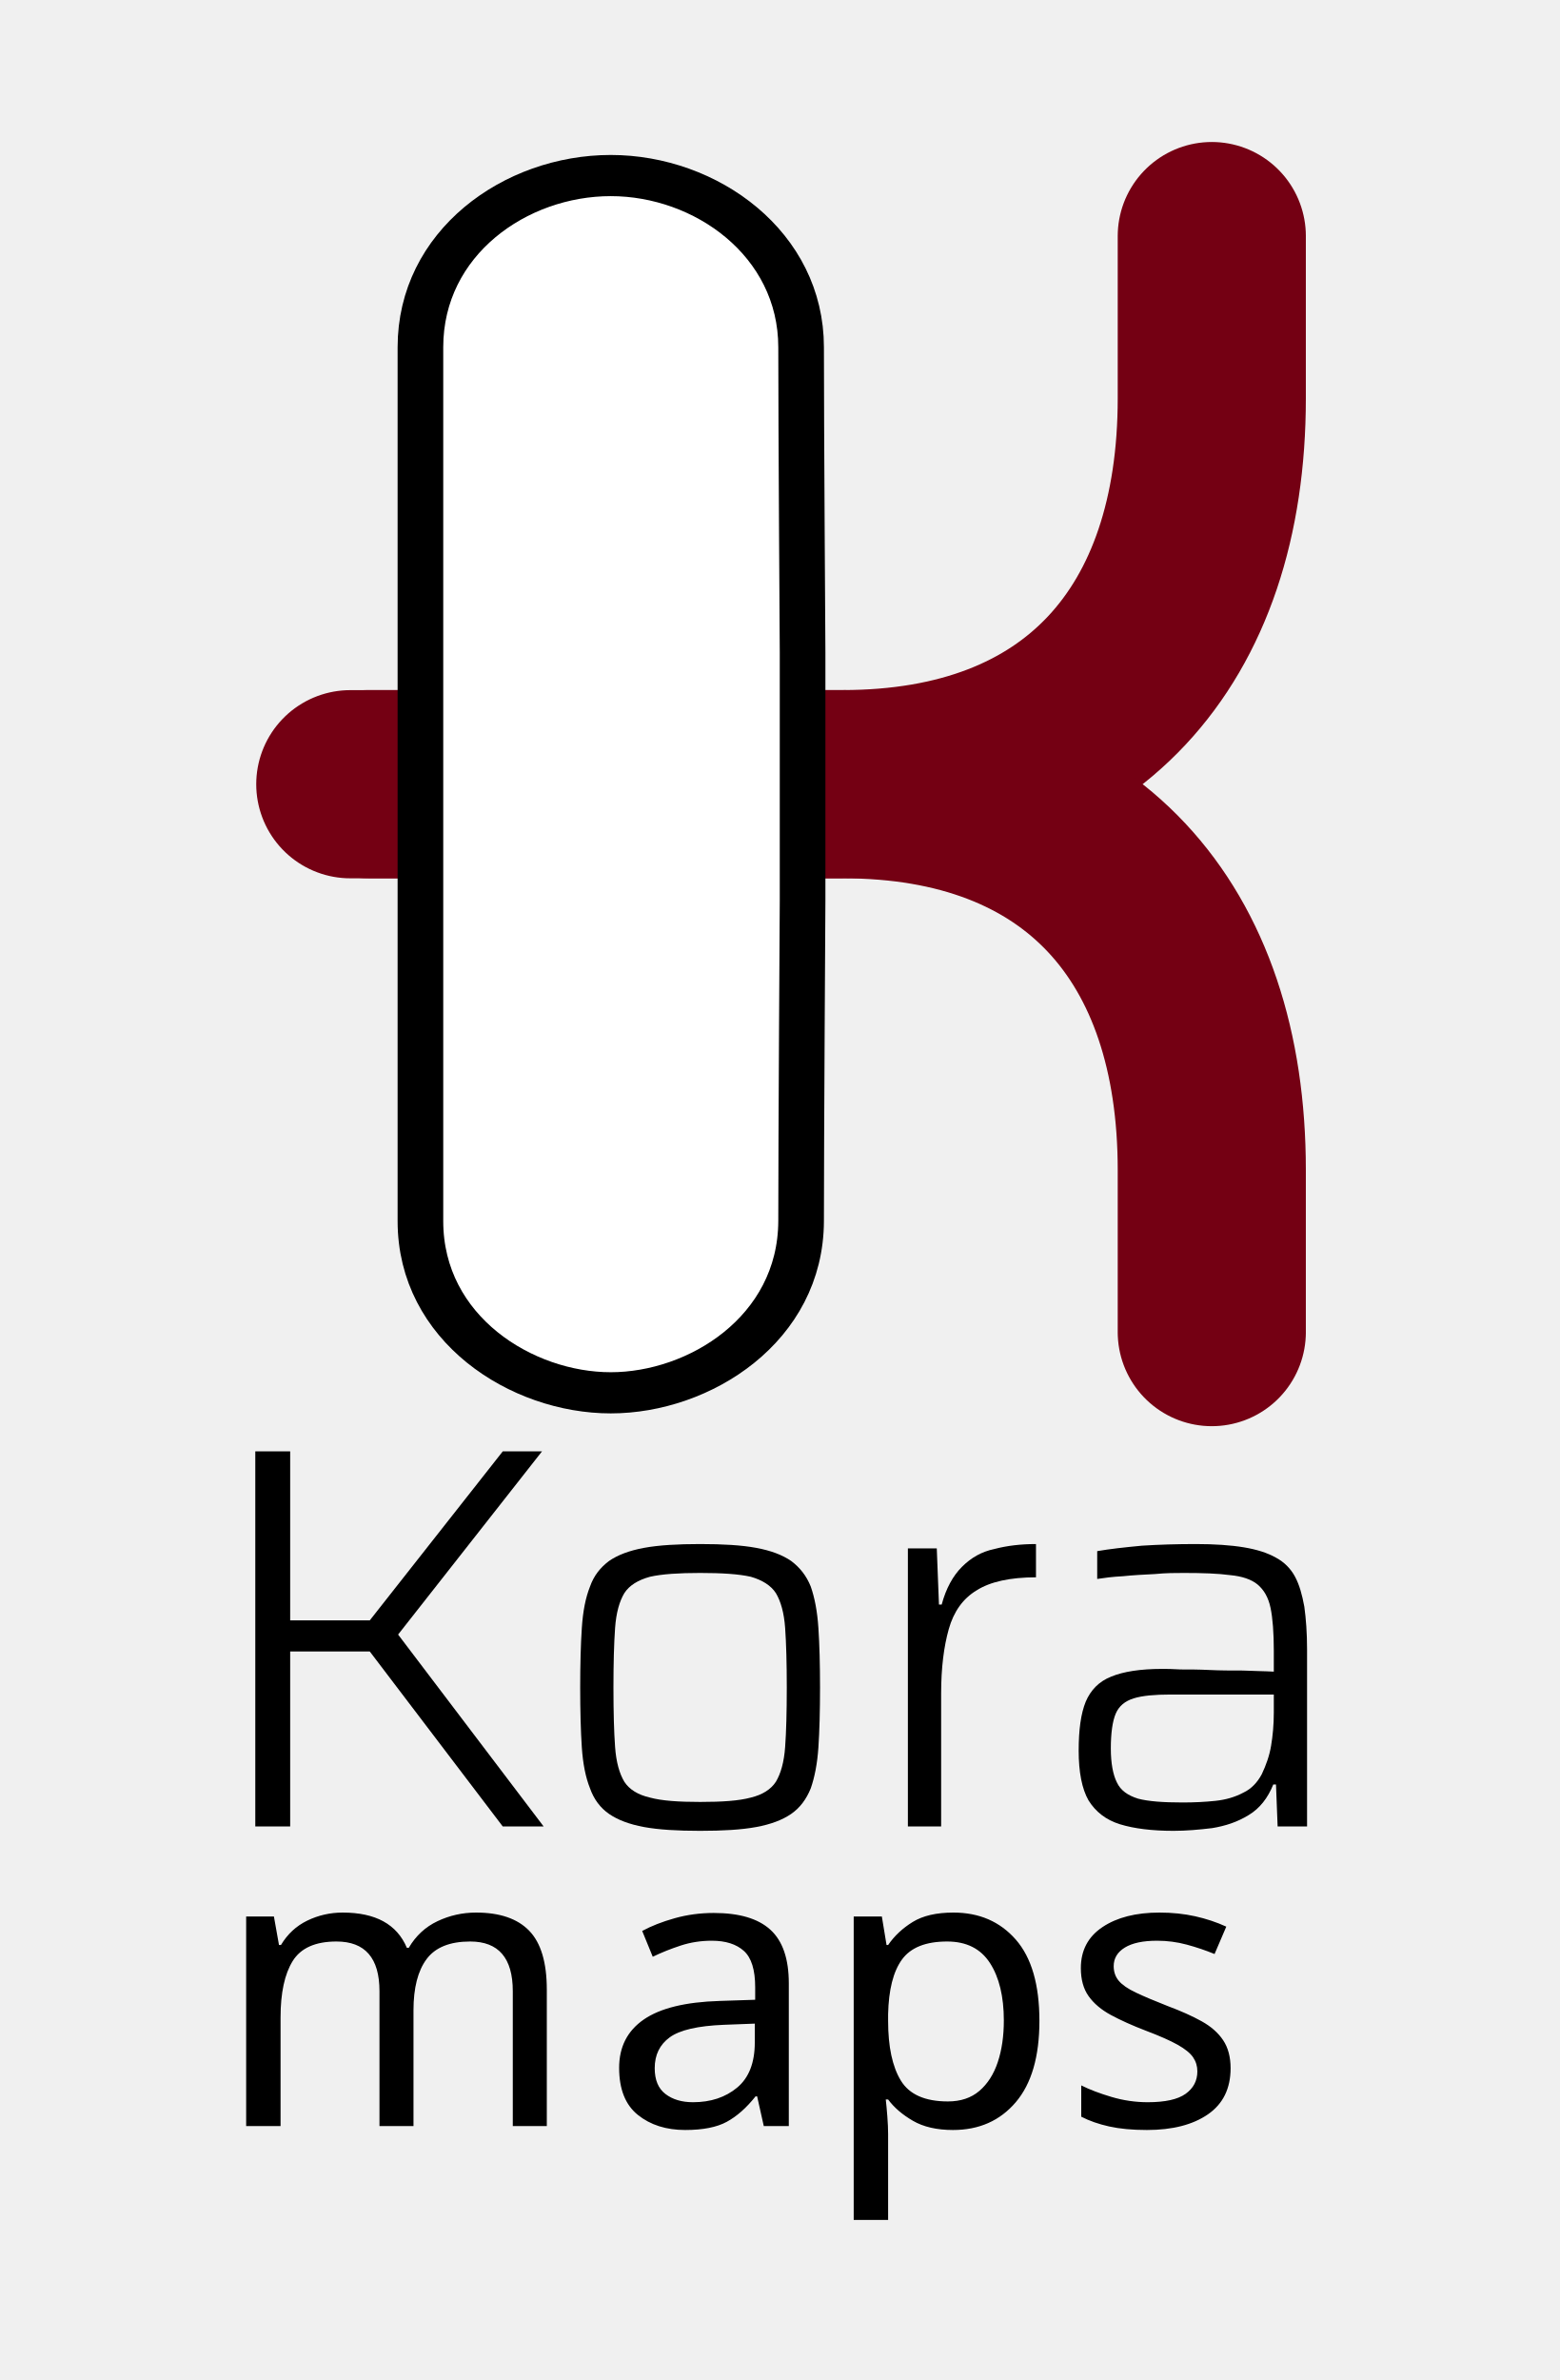
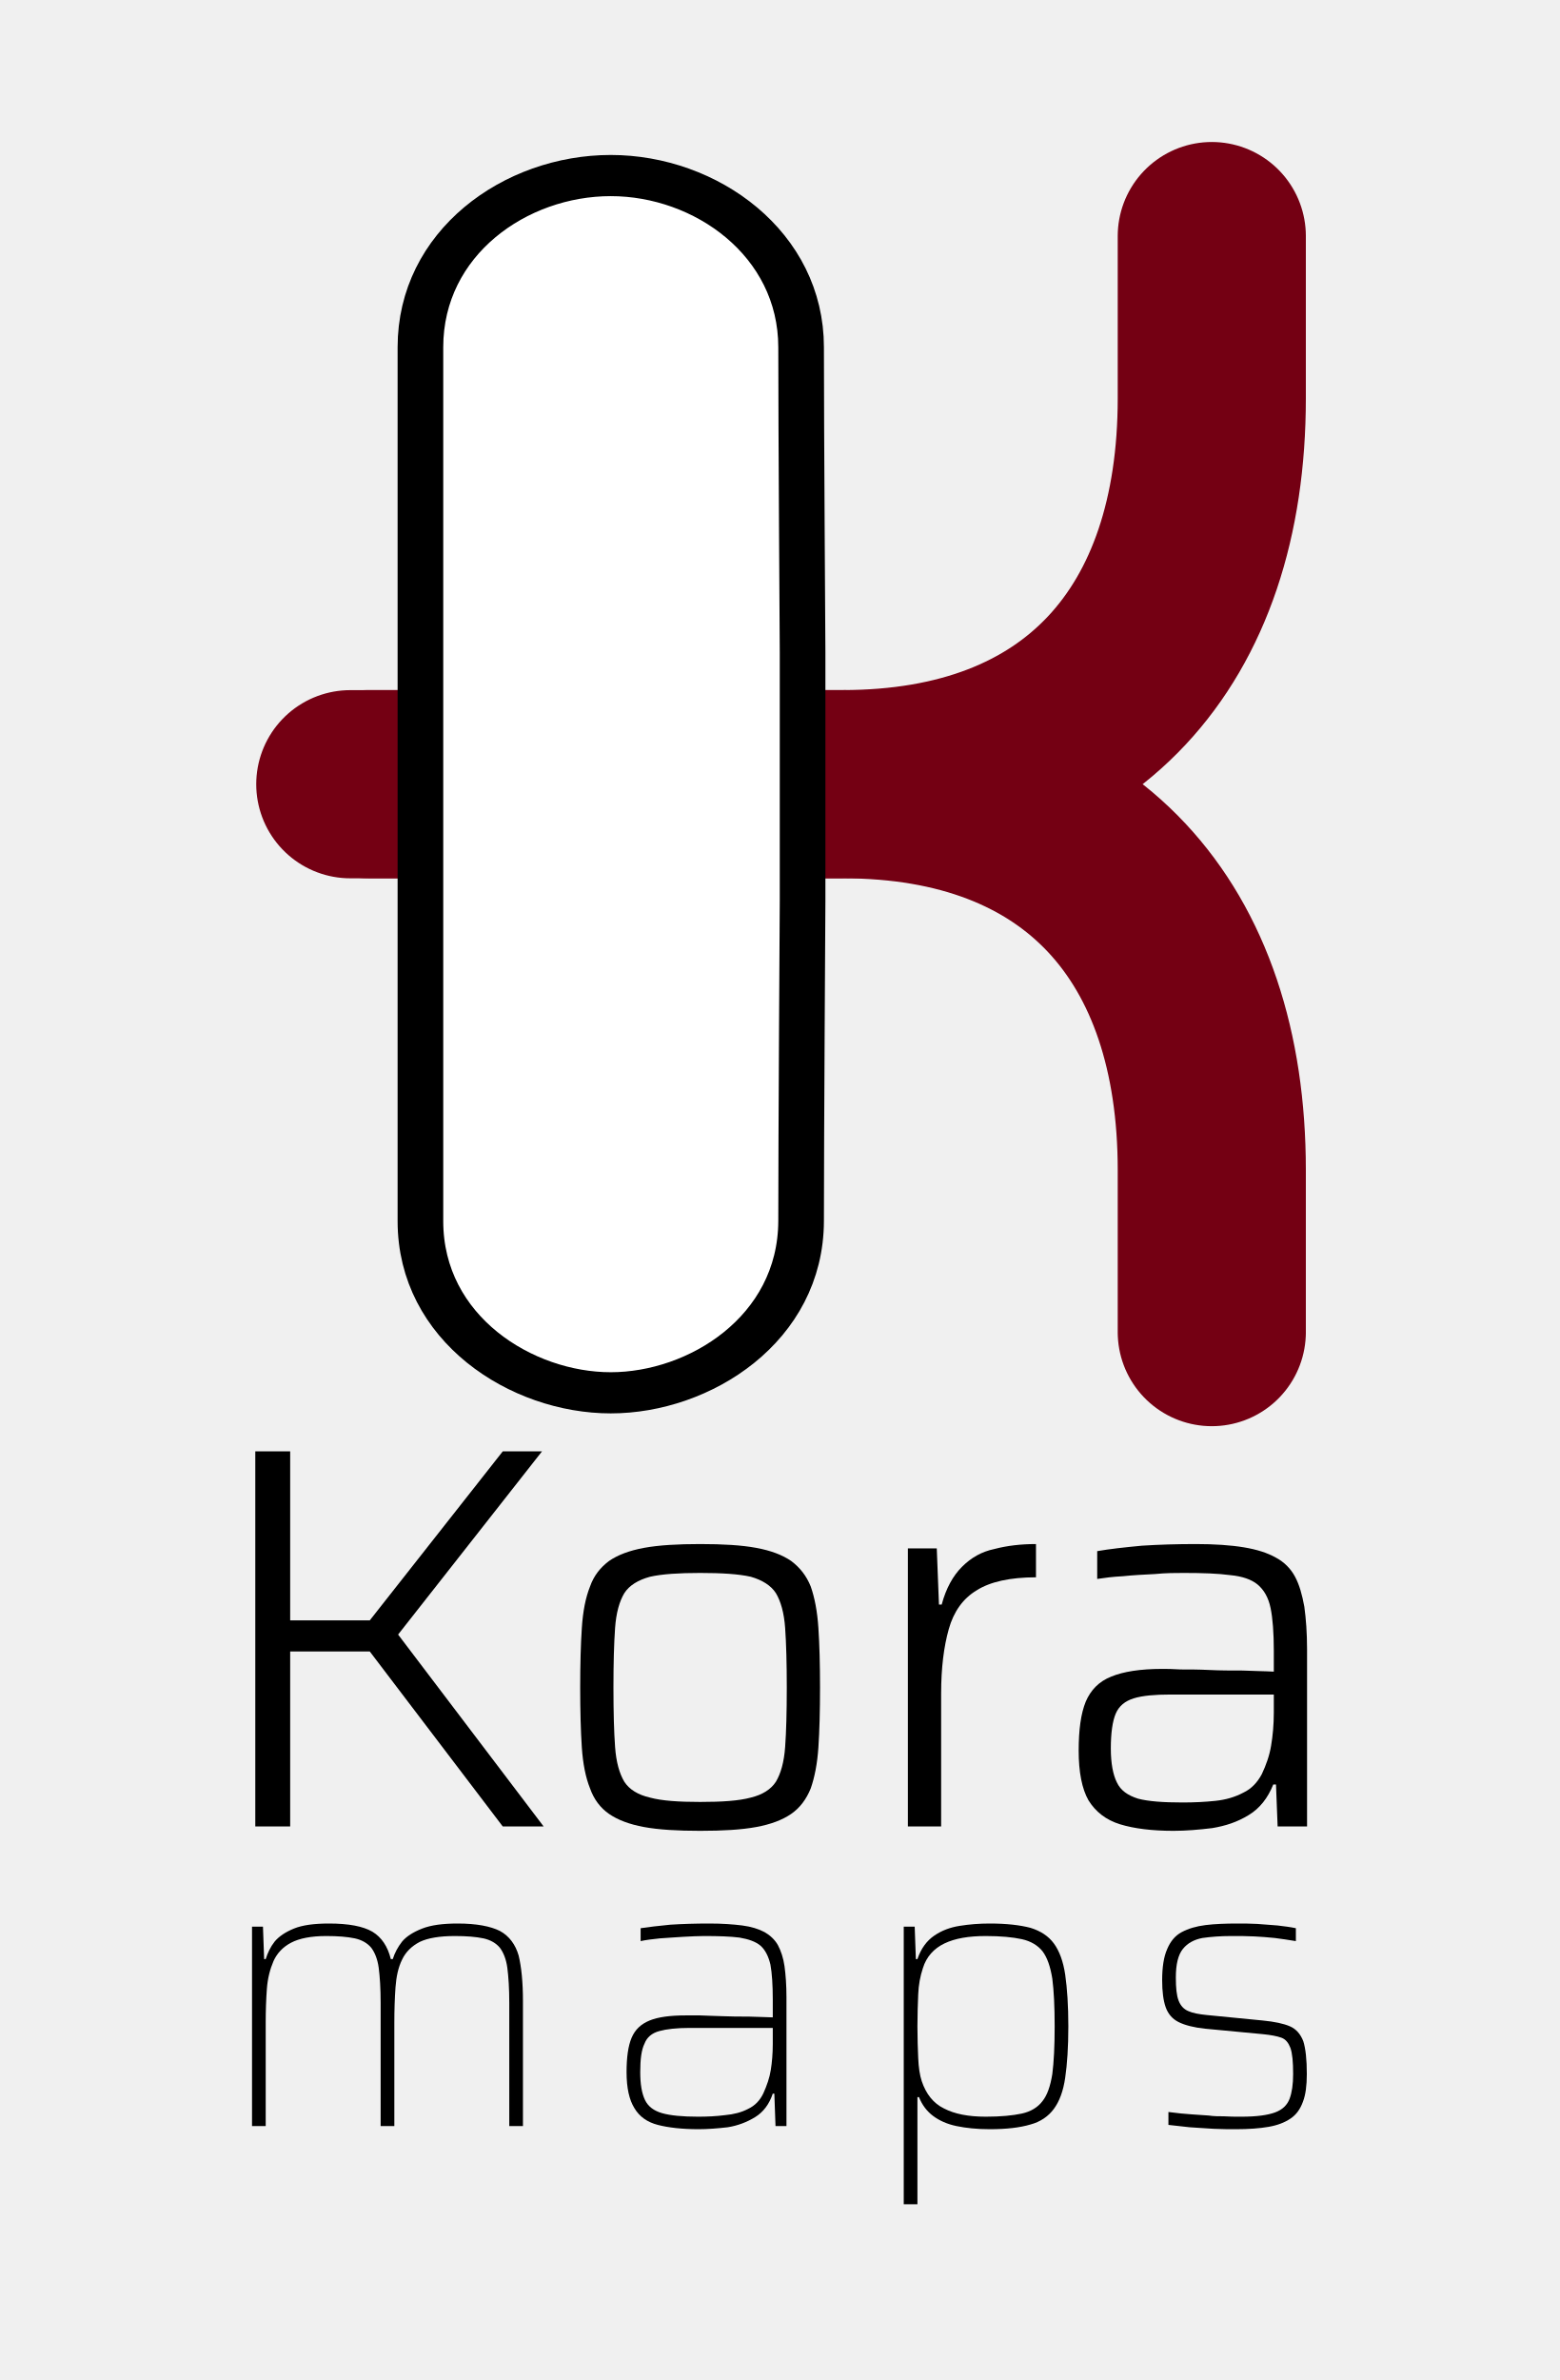
<svg xmlns="http://www.w3.org/2000/svg" width="100%" height="100%" viewBox="0 0 4489 6851" version="1.1" xml:space="preserve" style="fill-rule:evenodd;clip-rule:evenodd;stroke-linecap:round;stroke-linejoin:round;stroke-miterlimit:1.5;">
  <g transform="matrix(96.3415,0,0,96.3415,-299685,-223795)">
    <g transform="matrix(0.0103797,0,0,-0.0103797,3043.84,2375.45)">
      <path d="M7497.49,2802.23L8863.67,2802.23C9549.88,2802.23 9925.87,3226.79 9925.87,3913C9925.87,4599.21 9925.87,4332 9925.87,4332" style="fill:none;stroke:rgb(116,0,19);stroke-width:541.67px;" />
    </g>
    <g transform="matrix(0.0103797,0,0,0.0103797,3043.84,2317.28)">
      <path d="M7445.49,2802.23L8863.67,2802.23C9549.88,2802.23 9925.87,3226.79 9925.87,3913C9925.87,4599.21 9925.87,4331 9925.87,4331" style="fill:none;stroke:rgb(116,0,19);stroke-width:541.67px;" />
    </g>
    <g transform="matrix(1.10884,0,0,1,-341.242,0)">
      <path d="M3124.4,2359.42C3124.4,2359.42 3124.4,2338.26 3124.4,2333.31C3124.4,2330.19 3126.96,2328.18 3129.53,2328.18C3132.1,2328.18 3134.66,2330.22 3134.66,2333.31C3134.66,2335.67 3134.7,2342.43 3134.7,2342.43L3134.7,2349.85C3134.7,2349.85 3134.66,2356.97 3134.66,2359.42C3134.65,2362.65 3131.92,2364.55 3129.53,2364.55C3127.13,2364.55 3124.4,2362.64 3124.4,2359.42" style="fill:white;fill-rule:nonzero;stroke:black;stroke-width:1.23px;stroke-linecap:butt;stroke-miterlimit:2;" />
    </g>
  </g>
  <g transform="matrix(0.701613,0,0,0.701613,-3202.5,463.507)">
    <g transform="matrix(2236.88,0,0,2236.88,5375,6833)">
      <path d="M0.106,-0L0.106,-0.688L0.17,-0.688L0.17,-0.378L0.316,-0.378L0.56,-0.688L0.632,-0.688L0.368,-0.352L0.635,-0L0.56,-0L0.316,-0.321L0.17,-0.321L0.17,-0L0.106,-0Z" style="fill-rule:nonzero;" />
    </g>
    <g transform="matrix(2236.88,0,0,2236.88,6791.04,6833)">
      <path d="M0.289,0.008C0.248,0.008 0.213,0.006 0.186,0.001C0.159,-0.004 0.138,-0.012 0.122,-0.023C0.106,-0.034 0.094,-0.05 0.087,-0.07C0.079,-0.09 0.074,-0.115 0.072,-0.145C0.07,-0.175 0.069,-0.212 0.069,-0.255C0.069,-0.297 0.07,-0.334 0.072,-0.364C0.074,-0.395 0.079,-0.42 0.087,-0.44C0.094,-0.46 0.106,-0.475 0.122,-0.487C0.138,-0.498 0.159,-0.506 0.186,-0.511C0.213,-0.516 0.248,-0.518 0.289,-0.518C0.331,-0.518 0.365,-0.516 0.392,-0.511C0.419,-0.506 0.44,-0.498 0.456,-0.487C0.472,-0.475 0.484,-0.46 0.492,-0.44C0.499,-0.42 0.504,-0.395 0.506,-0.364C0.508,-0.334 0.509,-0.297 0.509,-0.255C0.509,-0.212 0.508,-0.175 0.506,-0.145C0.504,-0.115 0.499,-0.09 0.492,-0.07C0.484,-0.05 0.472,-0.034 0.456,-0.023C0.44,-0.012 0.419,-0.004 0.392,0.001C0.365,0.006 0.331,0.008 0.289,0.008ZM0.289,-0.045C0.329,-0.045 0.36,-0.047 0.382,-0.053C0.403,-0.058 0.419,-0.068 0.428,-0.082C0.437,-0.097 0.443,-0.118 0.445,-0.146C0.447,-0.173 0.448,-0.21 0.448,-0.255C0.448,-0.299 0.447,-0.336 0.445,-0.364C0.443,-0.392 0.437,-0.413 0.428,-0.428C0.419,-0.442 0.403,-0.452 0.382,-0.458C0.36,-0.463 0.329,-0.465 0.289,-0.465C0.25,-0.465 0.219,-0.463 0.197,-0.458C0.175,-0.452 0.159,-0.442 0.15,-0.428C0.141,-0.413 0.135,-0.392 0.133,-0.364C0.131,-0.336 0.13,-0.299 0.13,-0.255C0.13,-0.21 0.131,-0.173 0.133,-0.146C0.135,-0.118 0.141,-0.097 0.15,-0.082C0.159,-0.068 0.175,-0.058 0.197,-0.053C0.219,-0.047 0.25,-0.045 0.289,-0.045Z" style="fill-rule:nonzero;" />
    </g>
    <g transform="matrix(2236.88,0,0,2236.88,8084.34,6833)">
      <path d="M0.092,-0L0.092,-0.51L0.145,-0.51L0.149,-0.407L0.154,-0.407C0.162,-0.437 0.175,-0.46 0.191,-0.476C0.208,-0.493 0.227,-0.504 0.251,-0.509C0.274,-0.515 0.299,-0.518 0.327,-0.518L0.327,-0.457C0.28,-0.457 0.243,-0.449 0.218,-0.433C0.193,-0.418 0.176,-0.394 0.167,-0.362C0.158,-0.33 0.153,-0.291 0.153,-0.244L0.153,-0L0.092,-0Z" style="fill-rule:nonzero;" />
    </g>
    <g transform="matrix(2236.88,0,0,2236.88,8856.75,6833)">
      <path d="M0.234,0.008C0.195,0.008 0.162,0.004 0.136,-0.004C0.11,-0.012 0.091,-0.027 0.078,-0.048C0.066,-0.069 0.06,-0.1 0.06,-0.139C0.06,-0.177 0.064,-0.207 0.073,-0.229C0.082,-0.25 0.097,-0.266 0.12,-0.275C0.142,-0.284 0.173,-0.289 0.213,-0.289C0.221,-0.289 0.232,-0.289 0.247,-0.288C0.263,-0.288 0.28,-0.288 0.3,-0.287C0.32,-0.286 0.34,-0.286 0.361,-0.286C0.381,-0.285 0.4,-0.285 0.418,-0.284L0.418,-0.322C0.418,-0.355 0.416,-0.382 0.412,-0.401C0.408,-0.42 0.4,-0.434 0.388,-0.444C0.377,-0.453 0.36,-0.459 0.338,-0.461C0.316,-0.464 0.288,-0.465 0.253,-0.465C0.238,-0.465 0.22,-0.465 0.2,-0.463C0.18,-0.462 0.16,-0.461 0.141,-0.459C0.122,-0.458 0.107,-0.456 0.094,-0.454L0.094,-0.505C0.117,-0.509 0.144,-0.512 0.176,-0.515C0.207,-0.517 0.24,-0.518 0.275,-0.518C0.309,-0.518 0.339,-0.516 0.363,-0.512C0.387,-0.508 0.406,-0.502 0.422,-0.493C0.437,-0.485 0.449,-0.473 0.457,-0.458C0.465,-0.443 0.47,-0.425 0.474,-0.403C0.477,-0.381 0.479,-0.355 0.479,-0.325L0.479,-0L0.425,-0L0.422,-0.077L0.417,-0.077C0.407,-0.052 0.392,-0.033 0.372,-0.021C0.351,-0.008 0.329,-0.001 0.305,0.003C0.28,0.006 0.257,0.008 0.234,0.008ZM0.251,-0.044C0.272,-0.044 0.292,-0.045 0.311,-0.047C0.33,-0.049 0.347,-0.054 0.362,-0.062C0.377,-0.069 0.388,-0.081 0.396,-0.096C0.404,-0.113 0.41,-0.13 0.413,-0.148C0.416,-0.166 0.418,-0.186 0.418,-0.209L0.418,-0.242L0.229,-0.242C0.2,-0.242 0.177,-0.24 0.161,-0.235C0.145,-0.23 0.134,-0.221 0.128,-0.207C0.122,-0.193 0.119,-0.171 0.119,-0.143C0.119,-0.116 0.123,-0.095 0.13,-0.081C0.137,-0.066 0.15,-0.057 0.169,-0.051C0.188,-0.046 0.215,-0.044 0.251,-0.044Z" style="fill-rule:nonzero;" />
    </g>
-     <g transform="matrix(2236.88,0,0,2236.88,10134.6,6833)">
-         </g>
  </g>
  <g transform="matrix(0.503217,0,0,0.503217,-2091.74,2681.58)">
-     <g transform="matrix(2236.88,0,0,2236.88,11779.2,6833)">
-         </g>
-     <text x="5375px" y="6833px" style="font-family:'Saira-Thin', 'Saira';font-weight:100;font-size:2236.88px;">m<tspan x="7596.22px 9103.88px 10660.7px " y="6833px 6833px 6833px ">aps</tspan>
-     </text>
+     <g transform="matrix(2236.88,0,0,2236.88,5375,6833)">
+       <path d="M0.1,-0L0.1,-0.51L0.128,-0.51L0.131,-0.427L0.135,-0.427C0.14,-0.443 0.147,-0.458 0.158,-0.472C0.169,-0.485 0.185,-0.496 0.207,-0.505C0.229,-0.514 0.259,-0.518 0.297,-0.518C0.347,-0.518 0.384,-0.511 0.408,-0.497C0.431,-0.483 0.447,-0.46 0.455,-0.427L0.46,-0.427C0.465,-0.443 0.473,-0.458 0.484,-0.472C0.495,-0.485 0.512,-0.496 0.535,-0.505C0.558,-0.514 0.588,-0.518 0.626,-0.518C0.674,-0.518 0.71,-0.511 0.734,-0.499C0.758,-0.486 0.774,-0.464 0.782,-0.436C0.789,-0.407 0.793,-0.368 0.793,-0.32L0.793,-0L0.758,-0L0.758,-0.315C0.758,-0.352 0.756,-0.382 0.753,-0.405C0.75,-0.427 0.743,-0.444 0.734,-0.456C0.724,-0.468 0.71,-0.476 0.692,-0.48C0.673,-0.484 0.649,-0.486 0.619,-0.486C0.58,-0.486 0.55,-0.481 0.529,-0.471C0.508,-0.46 0.493,-0.445 0.484,-0.426C0.474,-0.406 0.469,-0.382 0.467,-0.355C0.465,-0.328 0.464,-0.297 0.464,-0.264L0.464,-0L0.429,-0L0.429,-0.315C0.429,-0.352 0.427,-0.382 0.424,-0.405C0.421,-0.427 0.414,-0.444 0.405,-0.456C0.395,-0.468 0.381,-0.476 0.363,-0.48C0.344,-0.484 0.32,-0.486 0.29,-0.486C0.251,-0.486 0.221,-0.48 0.2,-0.469C0.179,-0.458 0.164,-0.442 0.155,-0.422C0.146,-0.401 0.14,-0.378 0.138,-0.351C0.136,-0.324 0.135,-0.295 0.135,-0.264L0.135,-0L0.1,-0Z" style="fill-rule:nonzero;" />
+     </g>
+     <g transform="matrix(2236.88,0,0,2236.88,7596.22,6833)">
+       <path d="M0.249,0.008C0.207,0.008 0.172,0.004 0.145,-0.003C0.118,-0.01 0.098,-0.024 0.085,-0.046C0.072,-0.067 0.065,-0.097 0.065,-0.138C0.065,-0.175 0.069,-0.205 0.078,-0.226C0.087,-0.247 0.102,-0.261 0.124,-0.27C0.146,-0.279 0.177,-0.283 0.216,-0.283C0.224,-0.283 0.236,-0.283 0.253,-0.283C0.27,-0.282 0.289,-0.282 0.311,-0.281C0.332,-0.28 0.354,-0.28 0.377,-0.28C0.399,-0.279 0.42,-0.279 0.439,-0.278L0.439,-0.324C0.439,-0.361 0.437,-0.391 0.433,-0.413C0.428,-0.434 0.42,-0.45 0.408,-0.461C0.395,-0.472 0.377,-0.478 0.354,-0.482C0.331,-0.485 0.3,-0.486 0.263,-0.486C0.248,-0.486 0.23,-0.485 0.21,-0.484C0.189,-0.483 0.169,-0.481 0.15,-0.48C0.131,-0.478 0.114,-0.476 0.101,-0.473L0.101,-0.506C0.121,-0.509 0.146,-0.512 0.177,-0.515C0.208,-0.517 0.241,-0.518 0.277,-0.518C0.31,-0.518 0.337,-0.516 0.361,-0.513C0.384,-0.51 0.403,-0.504 0.418,-0.496C0.432,-0.488 0.444,-0.477 0.452,-0.463C0.46,-0.448 0.466,-0.43 0.469,-0.409C0.472,-0.387 0.474,-0.361 0.474,-0.33L0.474,-0L0.446,-0L0.443,-0.083L0.439,-0.083C0.43,-0.056 0.415,-0.036 0.394,-0.023C0.373,-0.01 0.349,-0.001 0.324,0.003C0.298,0.006 0.273,0.008 0.249,0.008ZM0.248,-0.024C0.271,-0.024 0.294,-0.025 0.317,-0.028C0.339,-0.03 0.359,-0.035 0.376,-0.044C0.393,-0.052 0.406,-0.065 0.415,-0.084C0.424,-0.104 0.431,-0.124 0.434,-0.144C0.437,-0.163 0.439,-0.185 0.439,-0.21L0.439,-0.251L0.226,-0.251C0.193,-0.251 0.167,-0.248 0.149,-0.243C0.13,-0.238 0.117,-0.227 0.111,-0.211C0.103,-0.195 0.1,-0.171 0.1,-0.138C0.1,-0.107 0.104,-0.084 0.112,-0.067C0.12,-0.05 0.135,-0.039 0.156,-0.033C0.177,-0.027 0.208,-0.024 0.248,-0.024Z" style="fill-rule:nonzero;" />
+     </g>
+     <g transform="matrix(2236.88,0,0,2236.88,9103.87,6833)">
+       <path d="M0.1,0.2L0.1,-0.51L0.128,-0.51L0.131,-0.427L0.135,-0.427C0.144,-0.454 0.159,-0.474 0.178,-0.487C0.197,-0.5 0.218,-0.508 0.243,-0.512C0.268,-0.516 0.293,-0.518 0.32,-0.518C0.363,-0.518 0.397,-0.514 0.424,-0.507C0.45,-0.499 0.47,-0.486 0.484,-0.467C0.498,-0.448 0.508,-0.421 0.513,-0.387C0.518,-0.352 0.521,-0.308 0.521,-0.255C0.521,-0.202 0.518,-0.158 0.513,-0.124C0.508,-0.089 0.498,-0.063 0.484,-0.044C0.47,-0.025 0.45,-0.011 0.424,-0.004C0.397,0.004 0.363,0.008 0.32,0.008C0.287,0.008 0.259,0.005 0.235,-0C0.211,-0.005 0.191,-0.014 0.175,-0.026C0.159,-0.038 0.147,-0.054 0.139,-0.074L0.135,-0.074L0.135,0.2L0.1,0.2ZM0.31,-0.024C0.348,-0.024 0.379,-0.027 0.402,-0.032C0.425,-0.037 0.443,-0.048 0.455,-0.064C0.467,-0.079 0.475,-0.102 0.48,-0.133C0.484,-0.164 0.486,-0.204 0.486,-0.255C0.486,-0.306 0.484,-0.346 0.48,-0.377C0.475,-0.408 0.467,-0.431 0.455,-0.447C0.443,-0.462 0.425,-0.473 0.402,-0.478C0.379,-0.483 0.348,-0.486 0.31,-0.486C0.266,-0.486 0.231,-0.48 0.204,-0.467C0.177,-0.454 0.158,-0.433 0.149,-0.404C0.142,-0.383 0.138,-0.361 0.137,-0.337C0.136,-0.312 0.135,-0.285 0.135,-0.255C0.135,-0.224 0.136,-0.197 0.137,-0.174C0.138,-0.15 0.141,-0.13 0.146,-0.115C0.157,-0.082 0.176,-0.058 0.203,-0.045C0.23,-0.031 0.265,-0.024 0.31,-0.024Z" style="fill-rule:nonzero;" />
+     </g>
+     <g transform="matrix(2236.88,0,0,2236.88,10660.7,6833)">
+       <path d="M0.254,0.008C0.237,0.008 0.218,0.008 0.197,0.007C0.175,0.006 0.155,0.004 0.135,0.003C0.115,0.001 0.097,-0.001 0.081,-0.003L0.081,-0.036C0.104,-0.033 0.124,-0.031 0.14,-0.03C0.156,-0.029 0.171,-0.028 0.184,-0.027C0.197,-0.025 0.21,-0.025 0.223,-0.025C0.236,-0.024 0.251,-0.024 0.268,-0.024C0.307,-0.024 0.335,-0.028 0.354,-0.035C0.373,-0.042 0.385,-0.054 0.391,-0.07C0.397,-0.086 0.4,-0.107 0.4,-0.133C0.4,-0.164 0.398,-0.186 0.393,-0.2C0.388,-0.213 0.381,-0.222 0.37,-0.226C0.359,-0.23 0.343,-0.233 0.323,-0.235L0.175,-0.249C0.146,-0.252 0.123,-0.258 0.107,-0.266C0.091,-0.274 0.08,-0.287 0.074,-0.304C0.068,-0.321 0.065,-0.344 0.065,-0.373C0.065,-0.406 0.069,-0.433 0.078,-0.453C0.086,-0.472 0.098,-0.487 0.115,-0.496C0.132,-0.505 0.152,-0.511 0.176,-0.514C0.2,-0.517 0.227,-0.518 0.258,-0.518C0.273,-0.518 0.29,-0.518 0.308,-0.517C0.325,-0.516 0.343,-0.514 0.36,-0.513C0.377,-0.511 0.393,-0.509 0.407,-0.506L0.407,-0.473C0.388,-0.476 0.37,-0.479 0.353,-0.481C0.335,-0.483 0.318,-0.484 0.301,-0.485C0.283,-0.486 0.263,-0.486 0.241,-0.486C0.214,-0.486 0.189,-0.484 0.168,-0.481C0.147,-0.477 0.13,-0.468 0.118,-0.453C0.106,-0.438 0.1,-0.414 0.1,-0.38C0.1,-0.353 0.102,-0.334 0.107,-0.321C0.112,-0.308 0.12,-0.299 0.132,-0.294C0.143,-0.289 0.159,-0.286 0.179,-0.284L0.322,-0.27C0.353,-0.267 0.376,-0.262 0.392,-0.255C0.408,-0.248 0.419,-0.235 0.426,-0.217C0.432,-0.198 0.435,-0.17 0.435,-0.133C0.435,-0.104 0.432,-0.08 0.425,-0.062C0.418,-0.043 0.408,-0.029 0.393,-0.019C0.378,-0.009 0.36,-0.002 0.337,0.002C0.314,0.006 0.286,0.008 0.254,0.008Z" style="fill-rule:nonzero;" />
+     </g>
  </g>
</svg>
